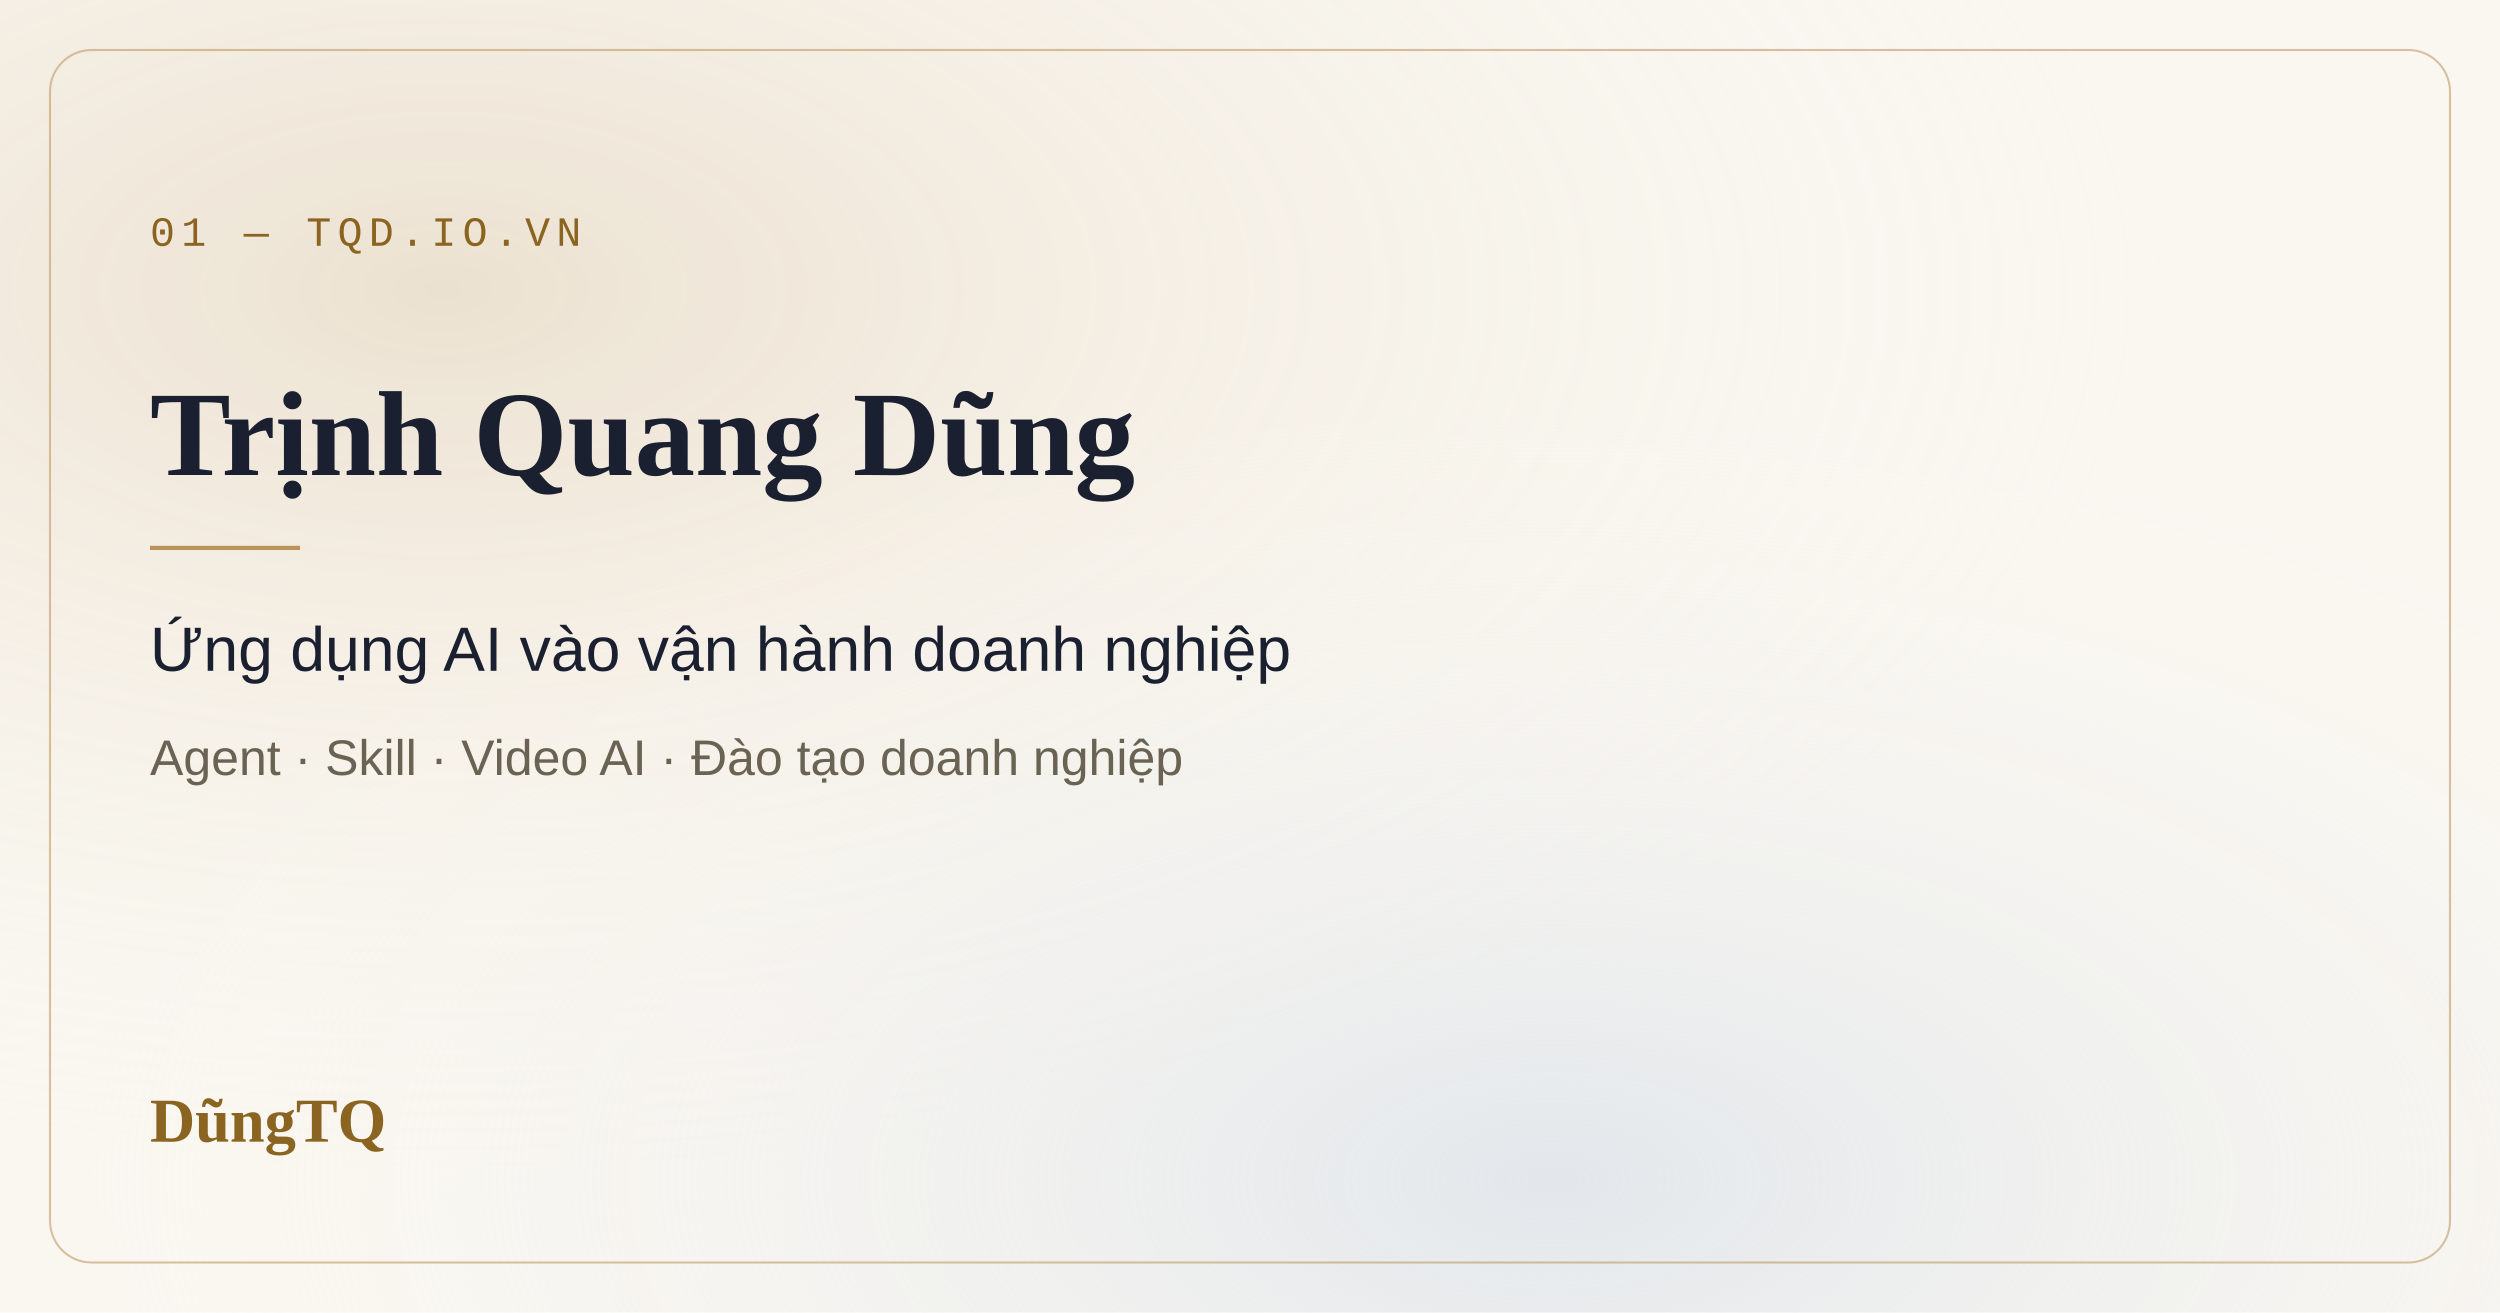
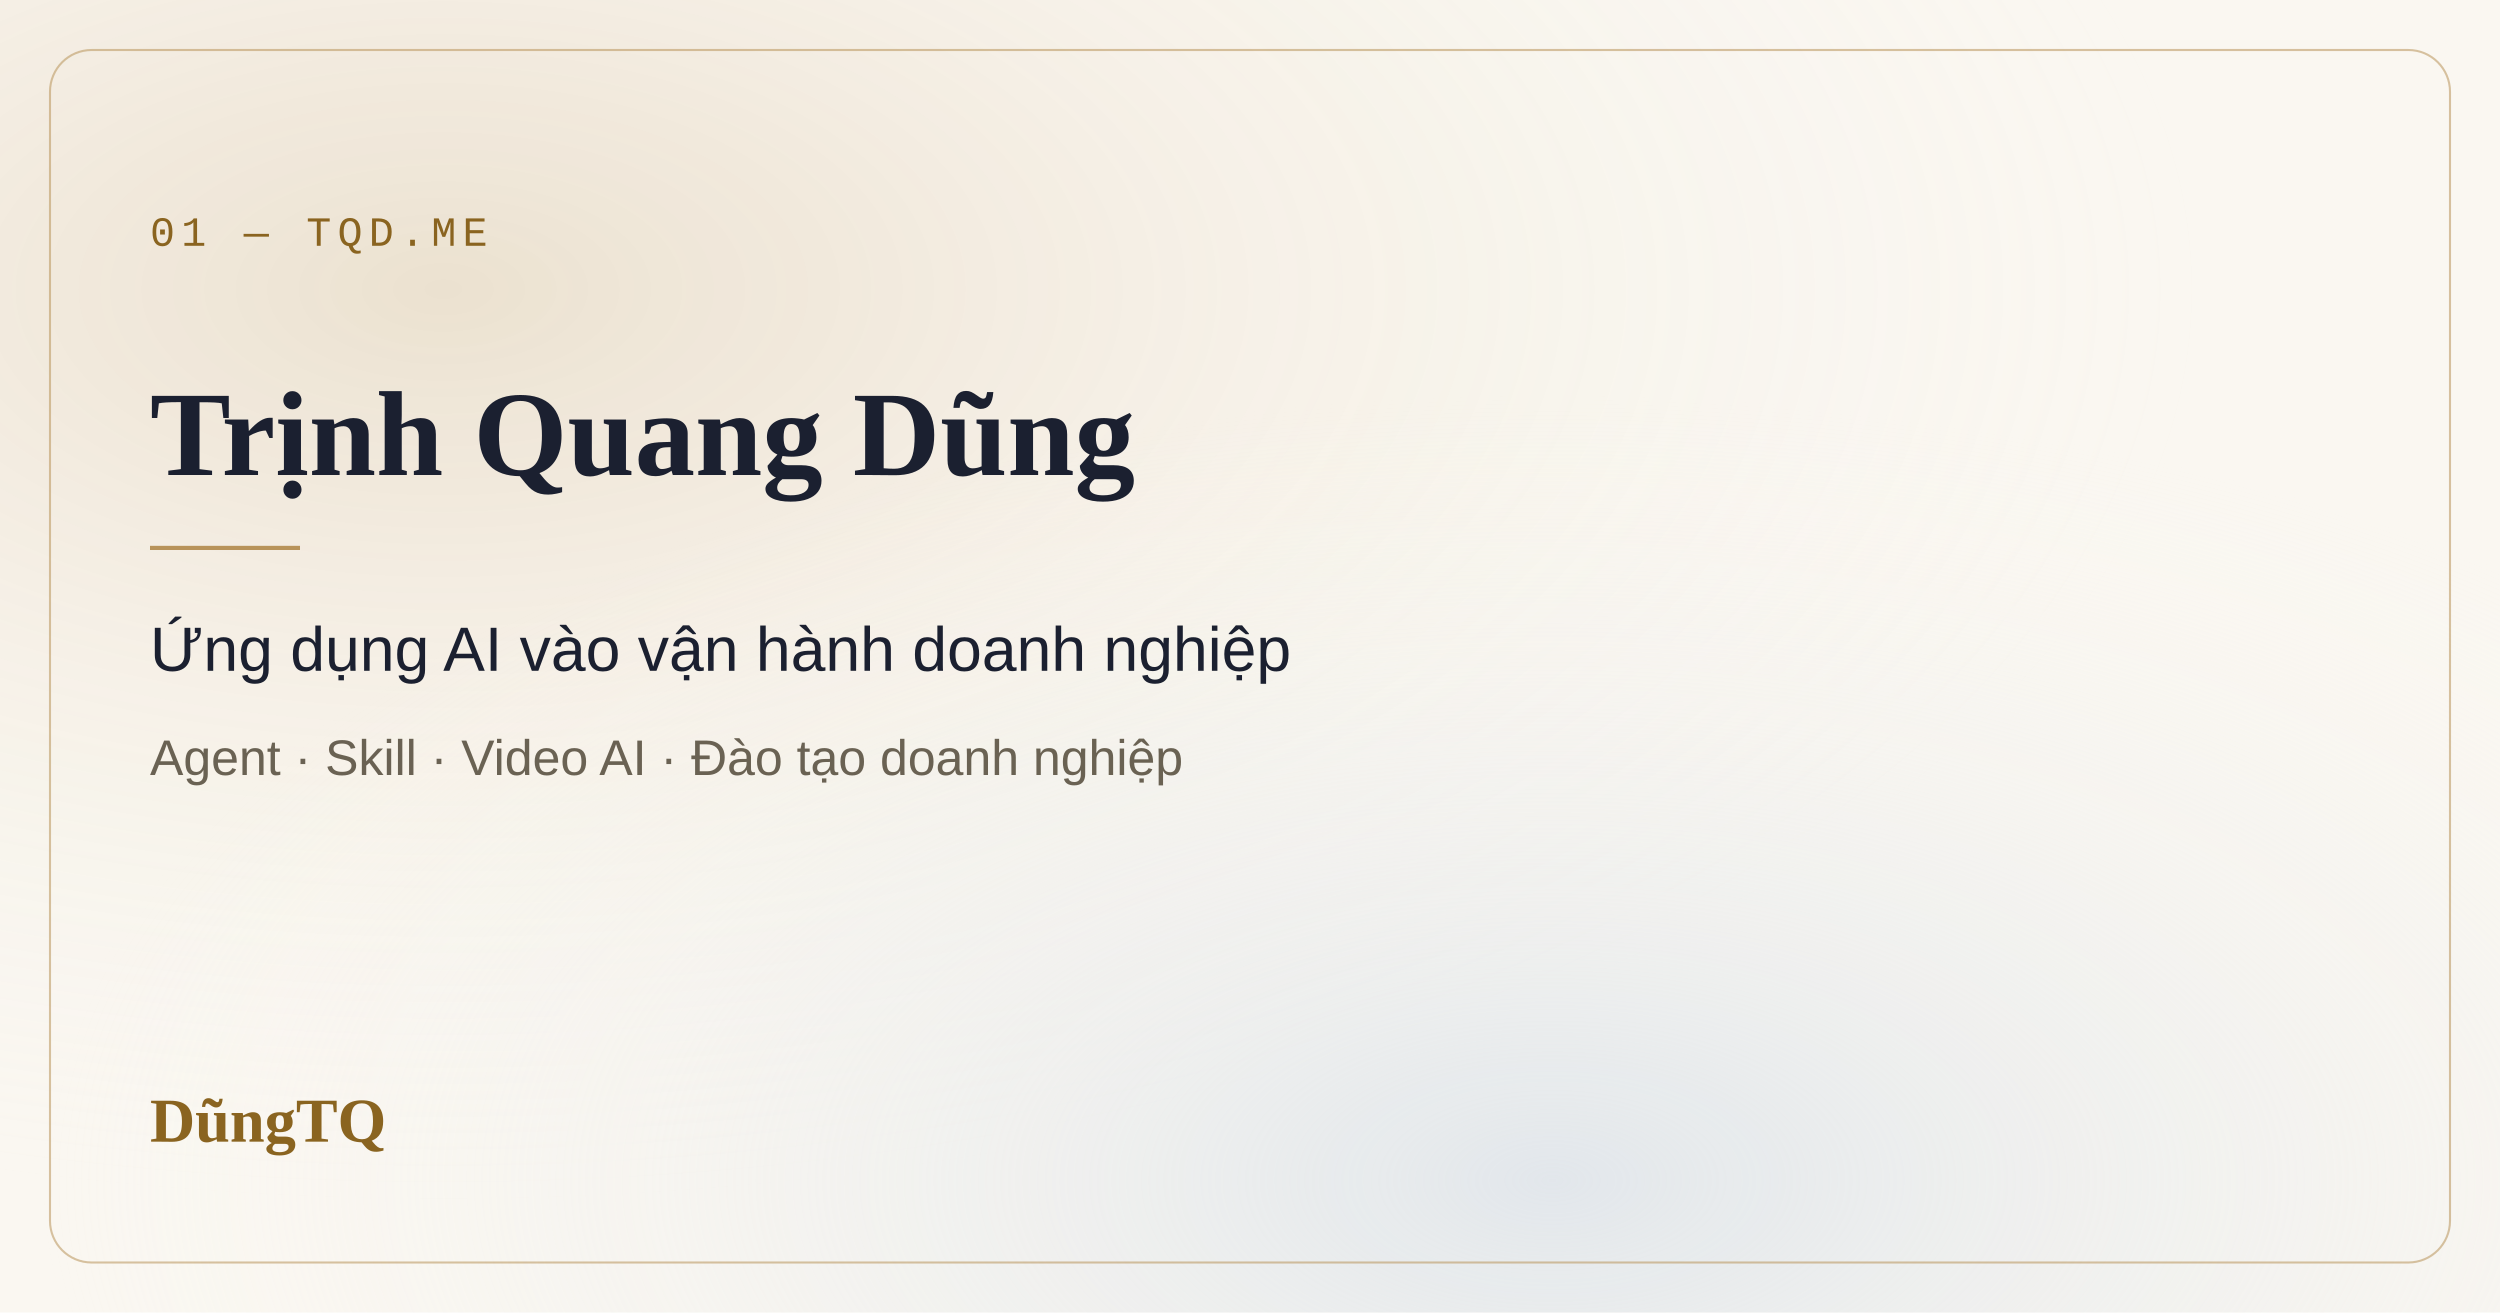
<svg xmlns="http://www.w3.org/2000/svg" width="1200" height="630" viewBox="0 0 1200 630">
  <defs>
    <radialGradient id="glow" cx="18%" cy="22%" r="70%">
      <stop offset="0" stop-color="#b8935a" stop-opacity="0.22" />
      <stop offset="1" stop-color="#faf7f1" stop-opacity="0" />
    </radialGradient>
    <radialGradient id="pearl" cx="62%" cy="90%" r="60%">
      <stop offset="0" stop-color="#dce3ea" stop-opacity="0.8" />
      <stop offset="1" stop-color="#faf7f1" stop-opacity="0" />
    </radialGradient>
  </defs>
  <rect width="1200" height="630" fill="#faf7f1" />
  <rect width="1200" height="630" fill="url(#glow)" />
  <rect width="1200" height="630" fill="url(#pearl)" />
  <rect x="24" y="24" width="1152" height="582" rx="20" fill="none" stroke="#b8935a" stroke-opacity="0.55" />
-   <text x="72" y="118" font-family="Consolas, 'Courier New', monospace" font-size="20" letter-spacing="3" fill="#8a6420">01 — TQD.IO.VN</text>
+   <text x="72" y="118" font-family="Consolas, 'Courier New', monospace" font-size="20" letter-spacing="3" fill="#8a6420">01 — TQD.ME</text>
  <text x="72" y="228" font-family="Georgia, 'Times New Roman', serif" font-size="58" font-weight="700" fill="#1b2030">Trịnh Quang Dũng</text>
  <rect x="72" y="262" width="72" height="2" fill="#b8935a" />
  <text x="72" y="322" font-family="Arial, sans-serif" font-size="30" fill="#1b2030">Ứng dụng AI vào vận hành doanh nghiệp</text>
  <text x="72" y="372" font-family="Arial, sans-serif" font-size="24" fill="#6a6253">Agent · Skill · Video AI · Đào tạo doanh nghiệp</text>
  <text x="72" y="548" font-family="Georgia, 'Times New Roman', serif" font-size="30" font-weight="700" fill="#8a6420">DũngTQ</text>
</svg>
